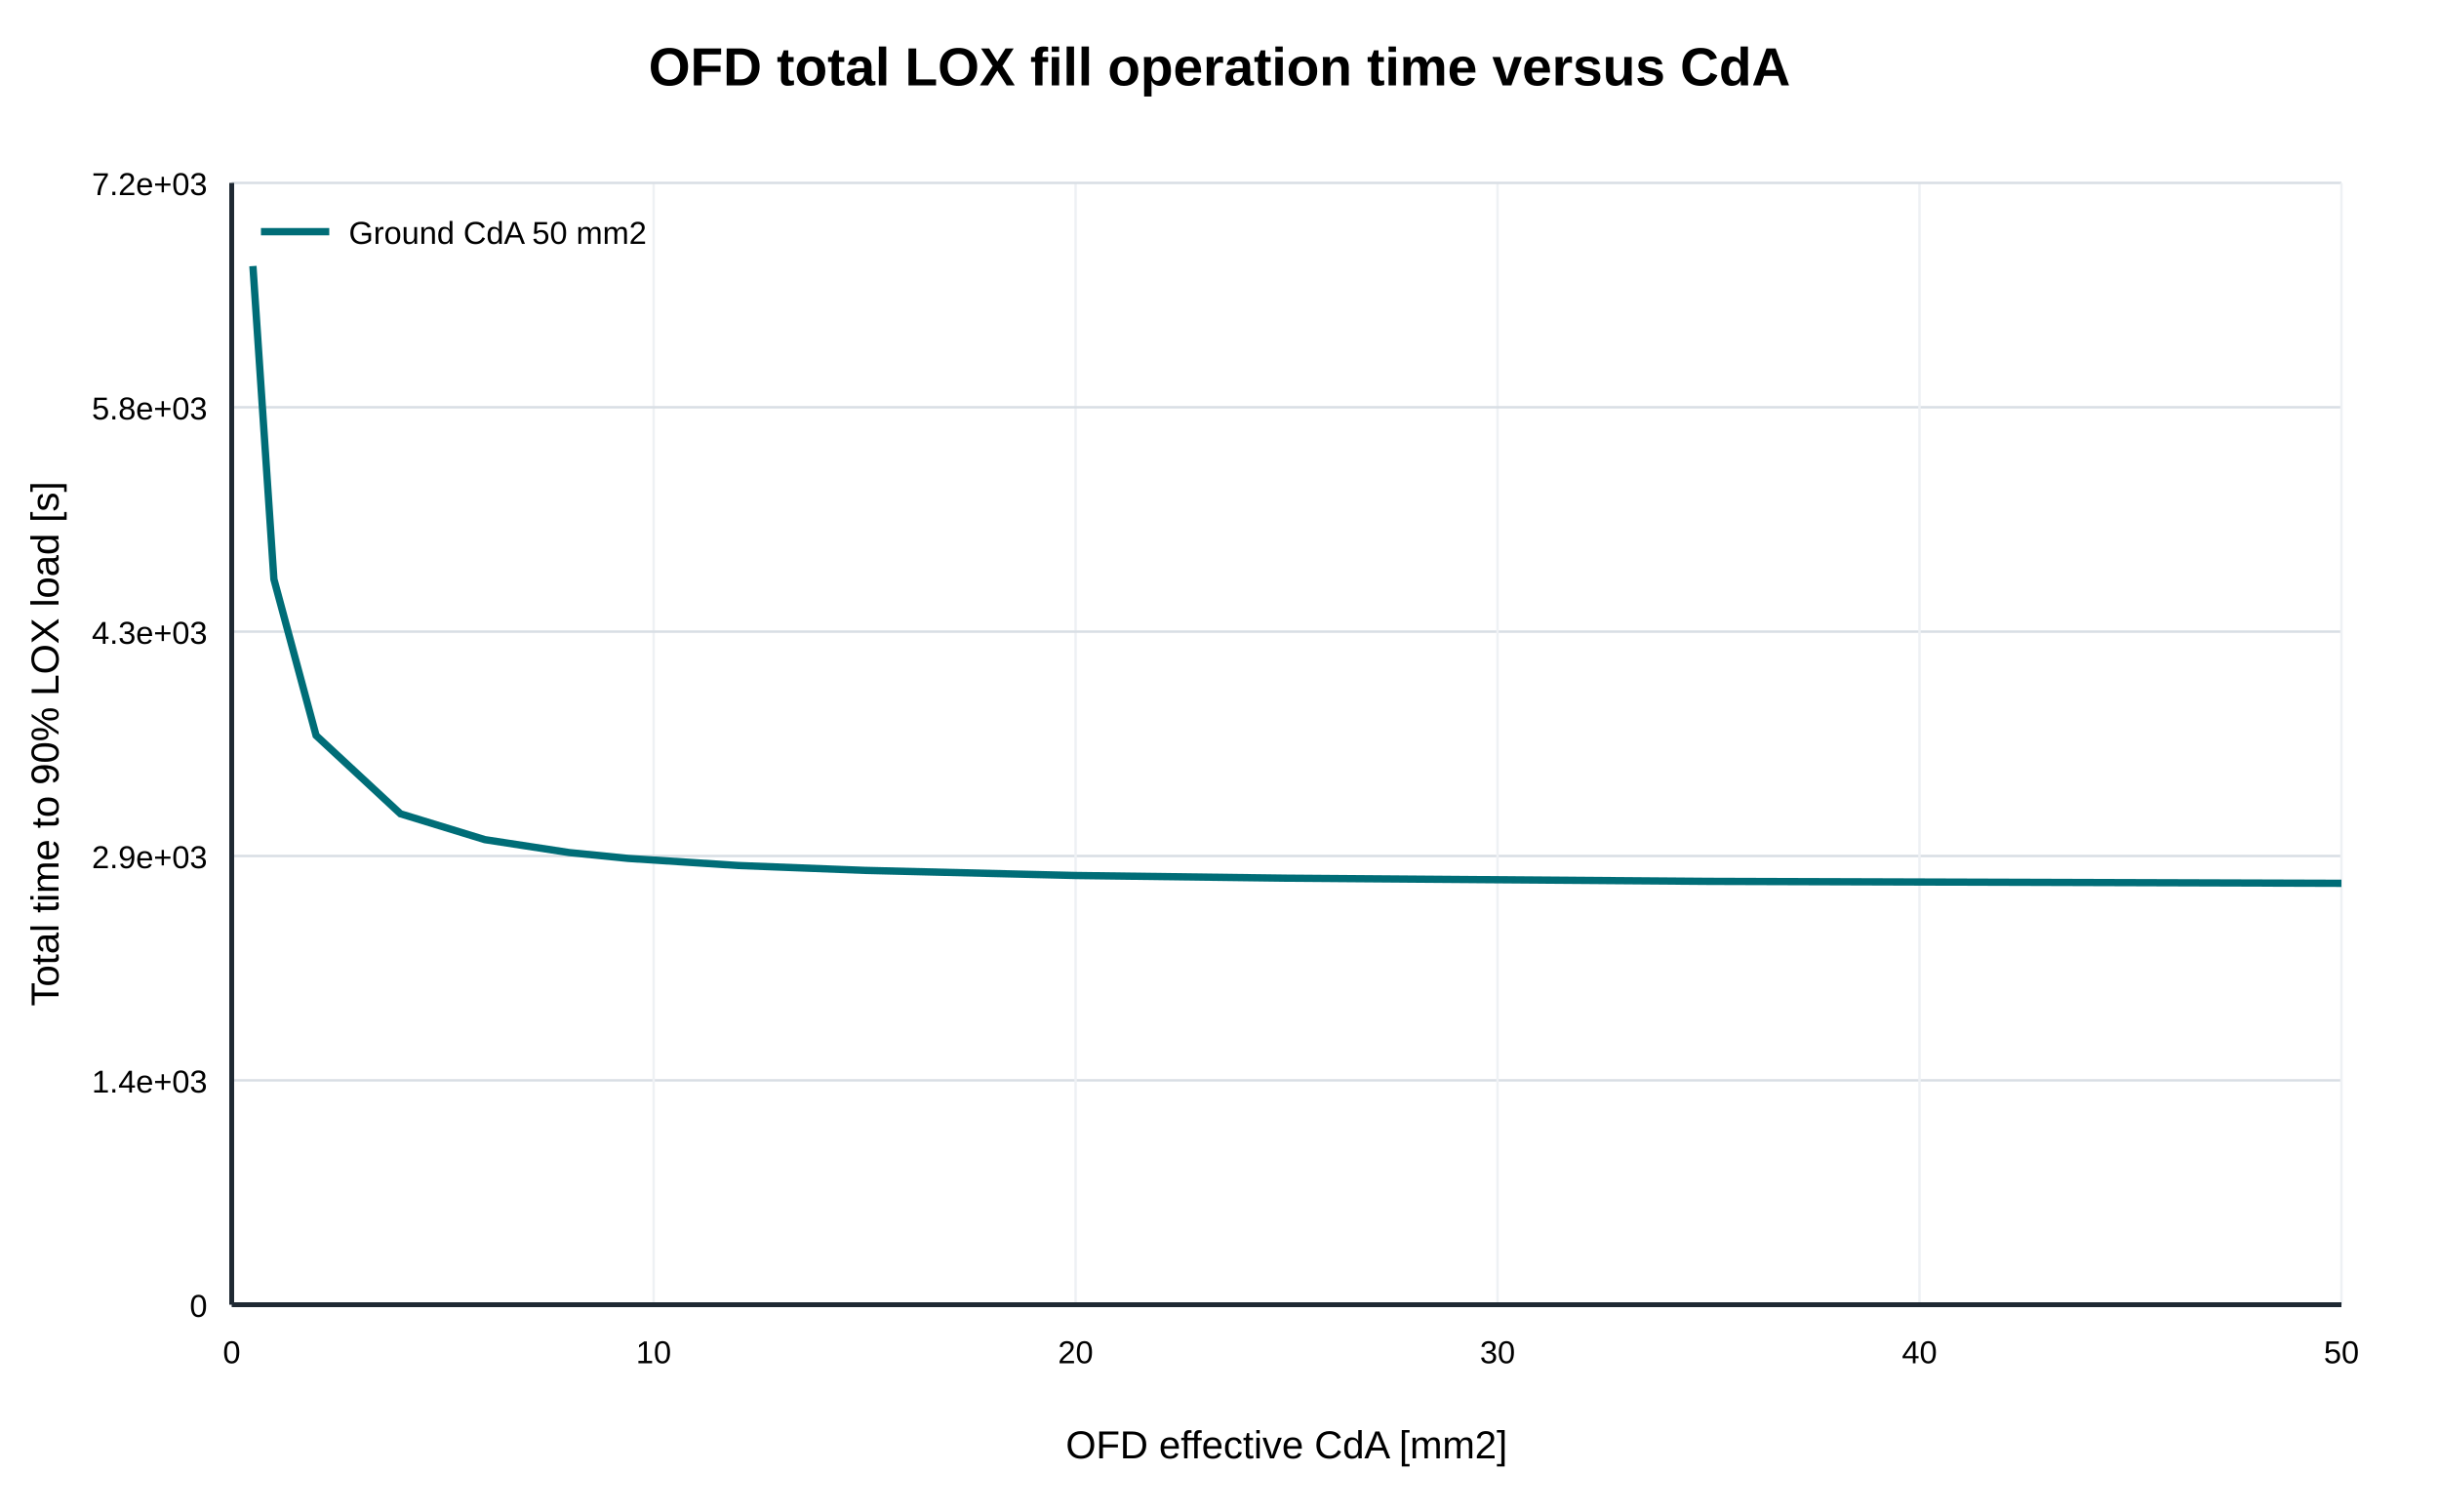
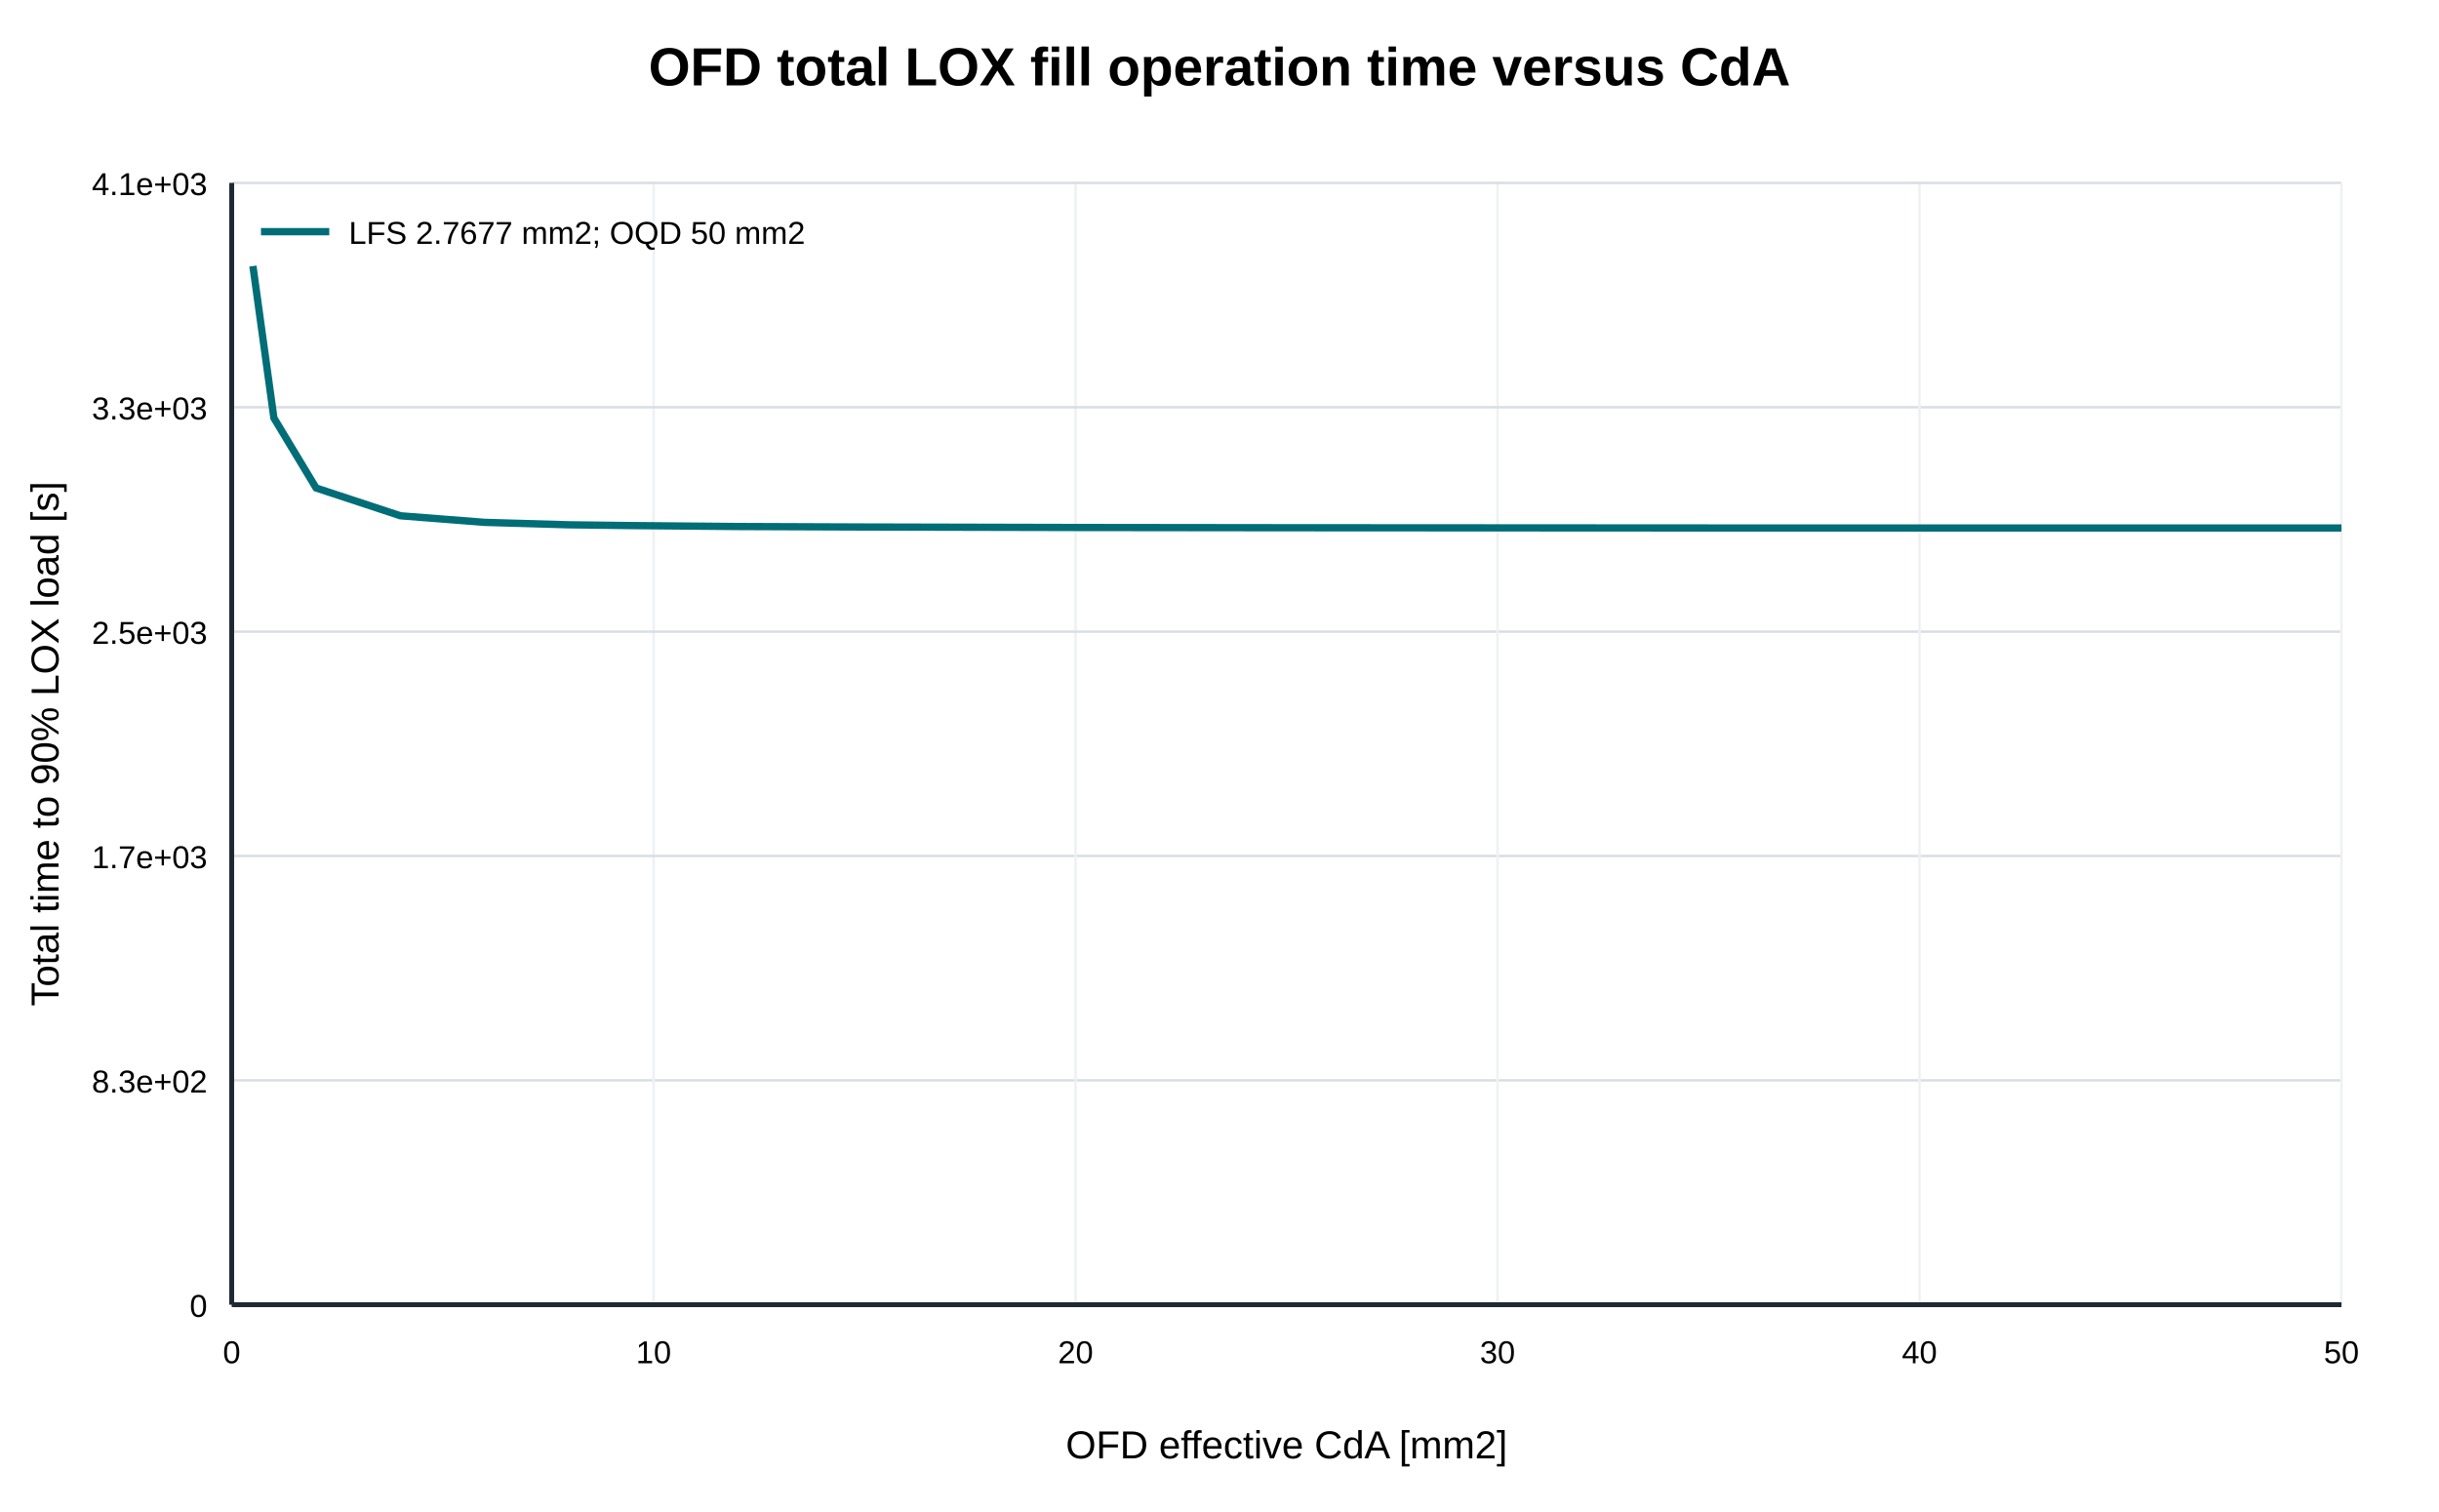
<svg xmlns="http://www.w3.org/2000/svg" width="1000" height="620">
  <rect width="100%" height="100%" fill="white" />
  <text x="500.0" y="35" text-anchor="middle" font-family="Arial" font-size="22" font-weight="bold">OFD total LOX fill operation time versus CdA</text>
  <line x1="95" y1="535.0" x2="960" y2="535.0" stroke="#d8dee4" />
  <line x1="95.0" y1="75" x2="95.0" y2="535" stroke="#eef1f4" />
  <text x="85" y="540.0" text-anchor="end" font-family="Arial" font-size="13">0</text>
  <text x="95.0" y="559" text-anchor="middle" font-family="Arial" font-size="13">0</text>
  <line x1="95" y1="443.0" x2="960" y2="443.0" stroke="#d8dee4" />
  <line x1="268.0" y1="75" x2="268.0" y2="535" stroke="#eef1f4" />
-   <text x="85" y="448.0" text-anchor="end" font-family="Arial" font-size="13">1.4e+03</text>
+   <text x="85" y="448.0" text-anchor="end" font-family="Arial" font-size="13">8.3e+02</text>
  <text x="268.0" y="559" text-anchor="middle" font-family="Arial" font-size="13">10</text>
  <line x1="95" y1="351.0" x2="960" y2="351.0" stroke="#d8dee4" />
  <line x1="441.0" y1="75" x2="441.0" y2="535" stroke="#eef1f4" />
-   <text x="85" y="356.0" text-anchor="end" font-family="Arial" font-size="13">2.9e+03</text>
+   <text x="85" y="356.0" text-anchor="end" font-family="Arial" font-size="13">1.7e+03</text>
  <text x="441.0" y="559" text-anchor="middle" font-family="Arial" font-size="13">20</text>
  <line x1="95" y1="259.0" x2="960" y2="259.0" stroke="#d8dee4" />
  <line x1="614.0" y1="75" x2="614.0" y2="535" stroke="#eef1f4" />
-   <text x="85" y="264.0" text-anchor="end" font-family="Arial" font-size="13">4.3e+03</text>
+   <text x="85" y="264.0" text-anchor="end" font-family="Arial" font-size="13">2.5e+03</text>
  <text x="614.0" y="559" text-anchor="middle" font-family="Arial" font-size="13">30</text>
  <line x1="95" y1="167.0" x2="960" y2="167.0" stroke="#d8dee4" />
  <line x1="787.0" y1="75" x2="787.0" y2="535" stroke="#eef1f4" />
-   <text x="85" y="172.0" text-anchor="end" font-family="Arial" font-size="13">5.8e+03</text>
+   <text x="85" y="172.0" text-anchor="end" font-family="Arial" font-size="13">3.3e+03</text>
  <text x="787.0" y="559" text-anchor="middle" font-family="Arial" font-size="13">40</text>
  <line x1="95" y1="75.0" x2="960" y2="75.0" stroke="#d8dee4" />
  <line x1="960.0" y1="75" x2="960.0" y2="535" stroke="#eef1f4" />
-   <text x="85" y="80.0" text-anchor="end" font-family="Arial" font-size="13">7.2e+03</text>
+   <text x="85" y="80.0" text-anchor="end" font-family="Arial" font-size="13">4.1e+03</text>
  <text x="960.0" y="559" text-anchor="middle" font-family="Arial" font-size="13">50</text>
  <line x1="95" y1="535" x2="960" y2="535" stroke="#1f2933" stroke-width="2" />
  <line x1="95" y1="75" x2="95" y2="535" stroke="#1f2933" stroke-width="2" />
  <text x="527.5" y="598" text-anchor="middle" font-family="Arial" font-size="16">OFD effective CdA [mm2]</text>
  <text transform="translate(24 305.0) rotate(-90)" text-anchor="middle" font-family="Arial" font-size="16">Total time to 90% LOX load [s]</text>
-   <polyline fill="none" stroke="#006d77" stroke-width="3" points="103.7,109.1 112.3,237.5 129.6,301.6 164.2,333.7 198.8,344.3 233.4,349.6 257.6,352.0 302.6,354.9 354.5,356.9 441.0,359.0 527.5,360.1 700.5,361.4 960.0,362.2" />
+   <polyline fill="none" stroke="#006d77" stroke-width="3" points="103.7,109.1 112.3,171.4 129.6,200.1 164.2,211.5 198.8,214.2 233.4,215.2 257.6,215.5 302.6,215.9 354.5,216.1 441.0,216.3 527.5,216.4 700.5,216.5 960.0,216.5" />
  <line x1="107" y1="95" x2="135" y2="95" stroke="#006d77" stroke-width="3" />
-   <text x="143" y="100" font-family="Arial" font-size="13">Ground CdA 50 mm2</text>
+   <text x="143" y="100" font-family="Arial" font-size="13">LFS 2.7677 mm2; OQD 50 mm2</text>
</svg>
